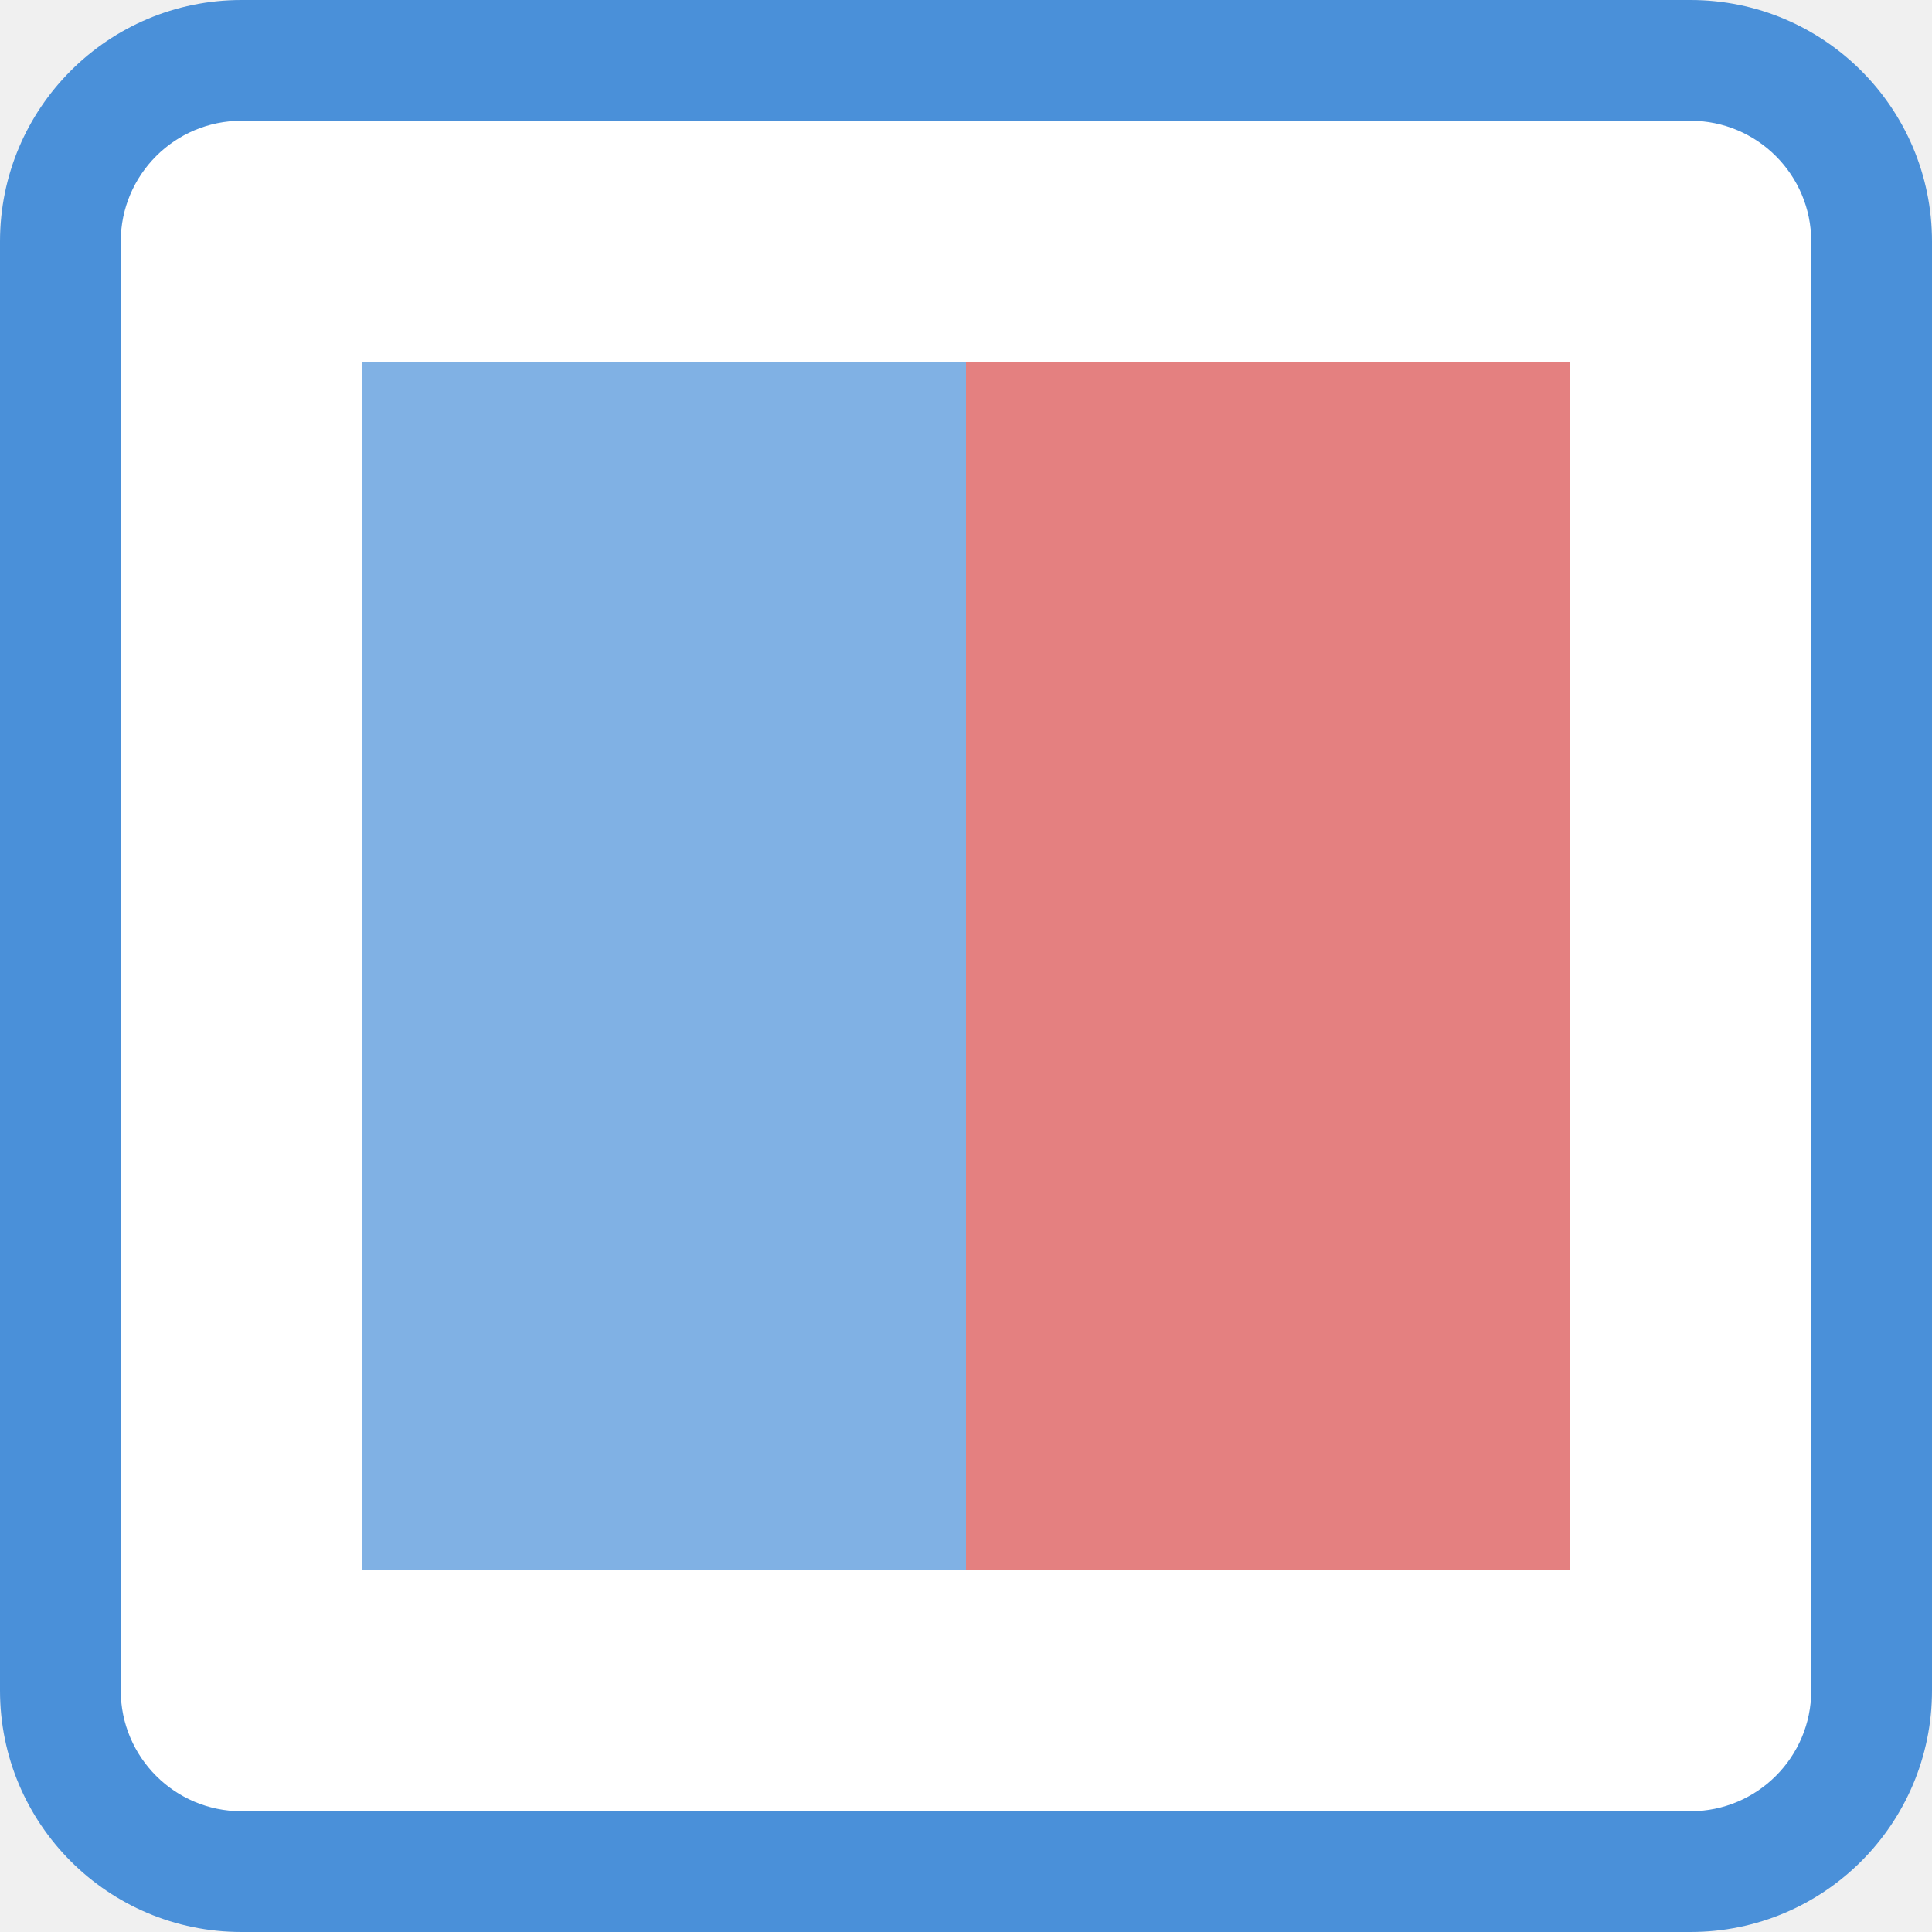
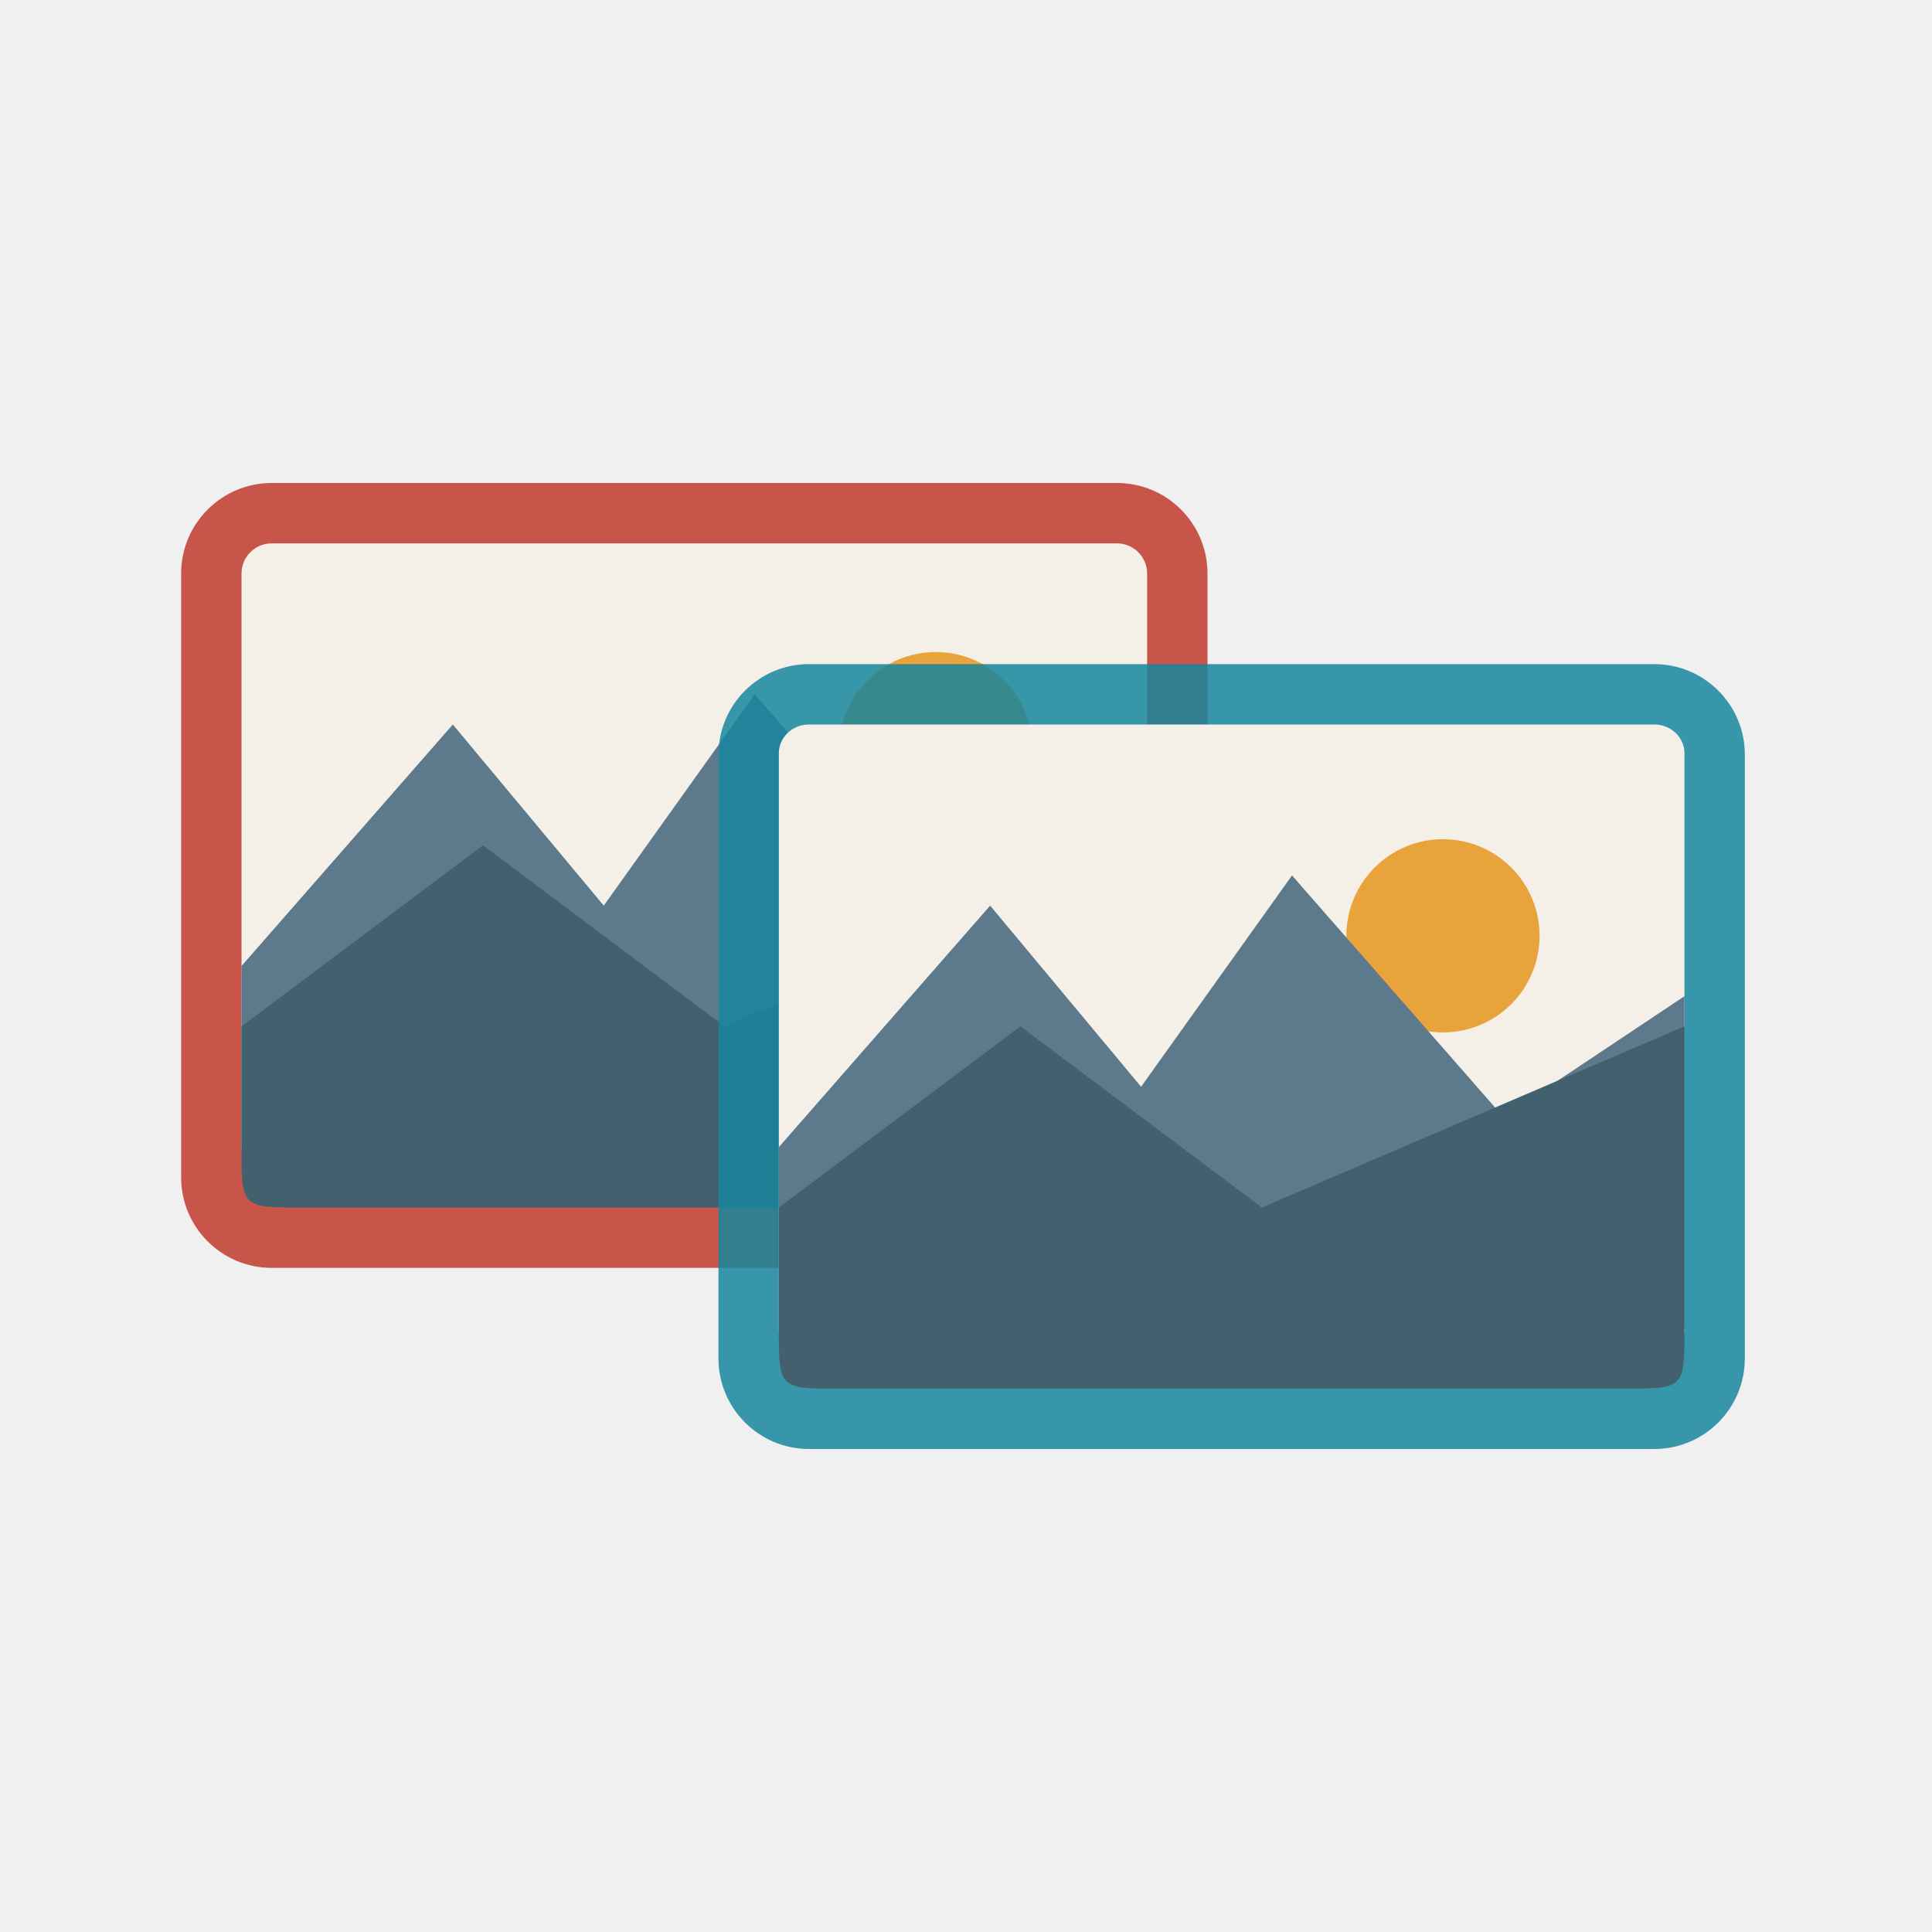
- <svg xmlns="http://www.w3.org/2000/svg" width="64" height="64" viewBox="0 0 64 64">
-   <rect width="64" height="64" rx="8" fill="#4a90d9" />
-   <rect x="4" y="4" width="56" height="56" rx="4" fill="#ffffff" />
-   <rect x="12" y="12" width="20" height="40" fill="#4a90d9" opacity="0.7" />
-   <rect x="32" y="12" width="20" height="40" fill="#d94a4a" opacity="0.7" />
+ <svg xmlns="http://www.w3.org/2000/svg" viewBox="0 0 64 64" width="256" height="256" version="1.1" id="svg72">
+   <defs id="defs76" />
+   <g id="left" transform="translate(-4)">
+     <rect x="10" y="16" width="34" height="26" rx="3" fill="#c0392b" opacity="0.9" id="rect56" style="opacity:0.85" />
+     <rect x="12" y="18" width="30" height="21" rx="1" fill="#f4f0e8" id="rect58" style="stroke-width:0.977" />
+     <g id="g382">
+       <circle cx="35" cy="24.8" r="3.2" fill="#e8a33d" id="circle365" />
+       <path d="m 12,38 v -6 l 7,-8 5,6 5,-7 7,8 6,-4 v 11 z" fill="#5d7a8c" id="path367" />
+       <path d="m 12,38 v -4 l 8,-6 8,6 14,-6 v 10 c 0,2 0,2 -2,2 H 14 c -2,0 -2,0 -2,-2 z" fill="#43606f" opacity="0.9" id="path369" style="opacity:1" />
+     </g>
+   </g>
+   <g id="right" transform="translate(3.8)" style="display:inline">
+     <rect x="20" y="22" width="34" height="26" rx="3" fill="#16869c" opacity="0.95" id="rect62" style="opacity:0.85" />
+     <path id="rect64" style="fill:#f4f0e8;stroke-width:0.977" d="m 23,24 h 28 c 0.554,0 1,0.426 1,0.955 v 19.091 C 52,44.574 51.554,45 51,45 H 23 c -0.554,0 -1,-0.426 -1,-0.955 V 24.955 C 22,24.426 22.446,24 23,24 Z" />
+     <g id="g387">
+       <circle cx="44" cy="31" r="3.2" fill="#e8a33d" id="circle66" />
+       <path d="m 22,44 v -6 l 7,-8 5,6 5,-7 7,8 6,-4 v 11 z" fill="#5d7a8c" id="path68" />
+       <path d="m 22,44 v -4 l 8,-6 8,6 14,-6 v 10 c 0,2 0,2 -2,2 H 24 c -2,0 -2,0 -2,-2 z" fill="#43606f" opacity="0.9" id="path70" style="opacity:1" />
+     </g>
+   </g>
</svg>
